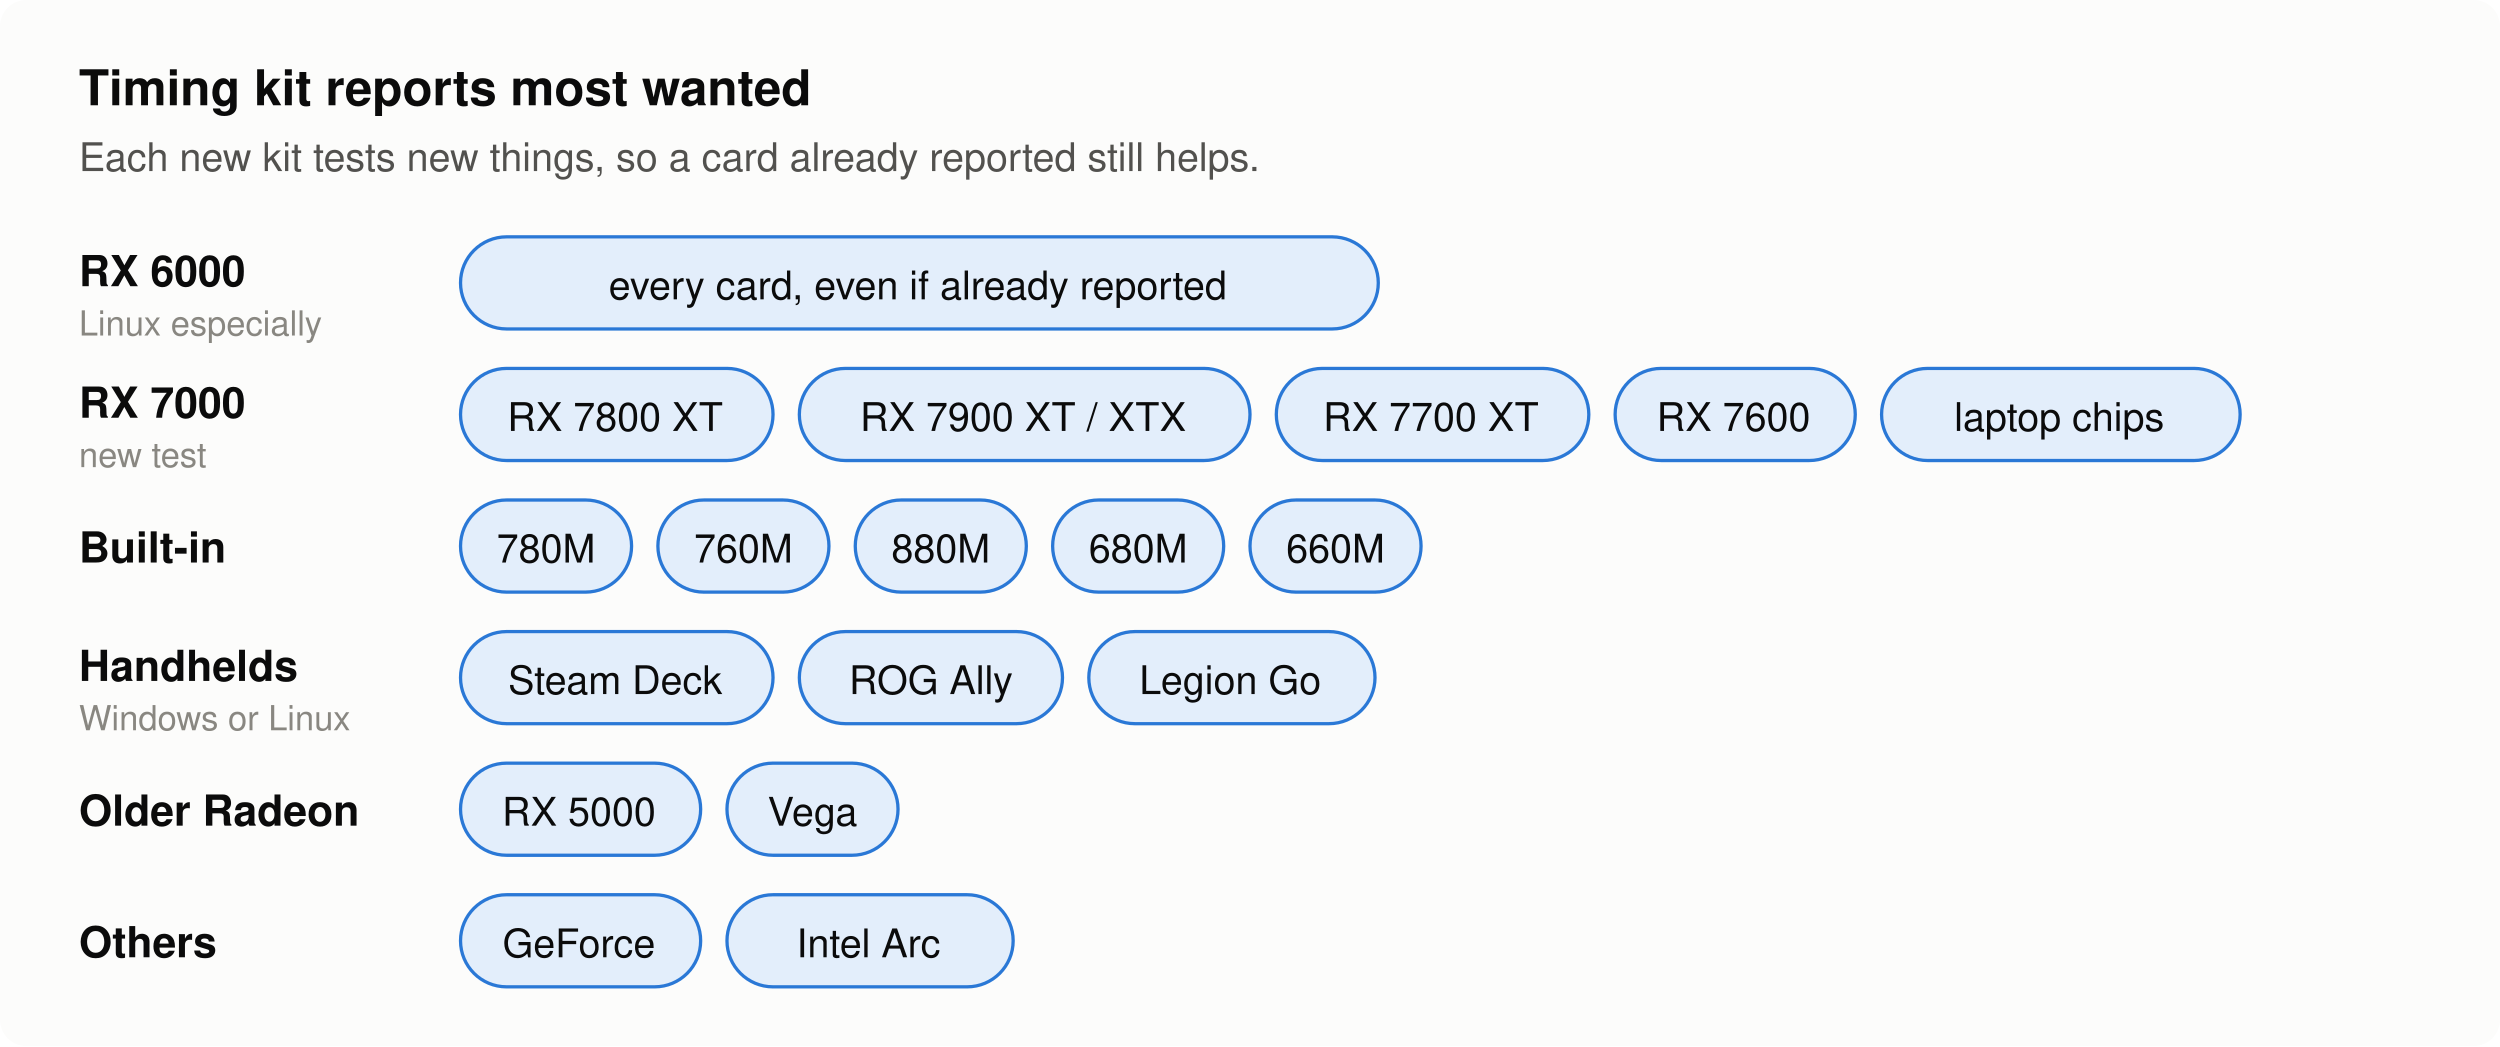
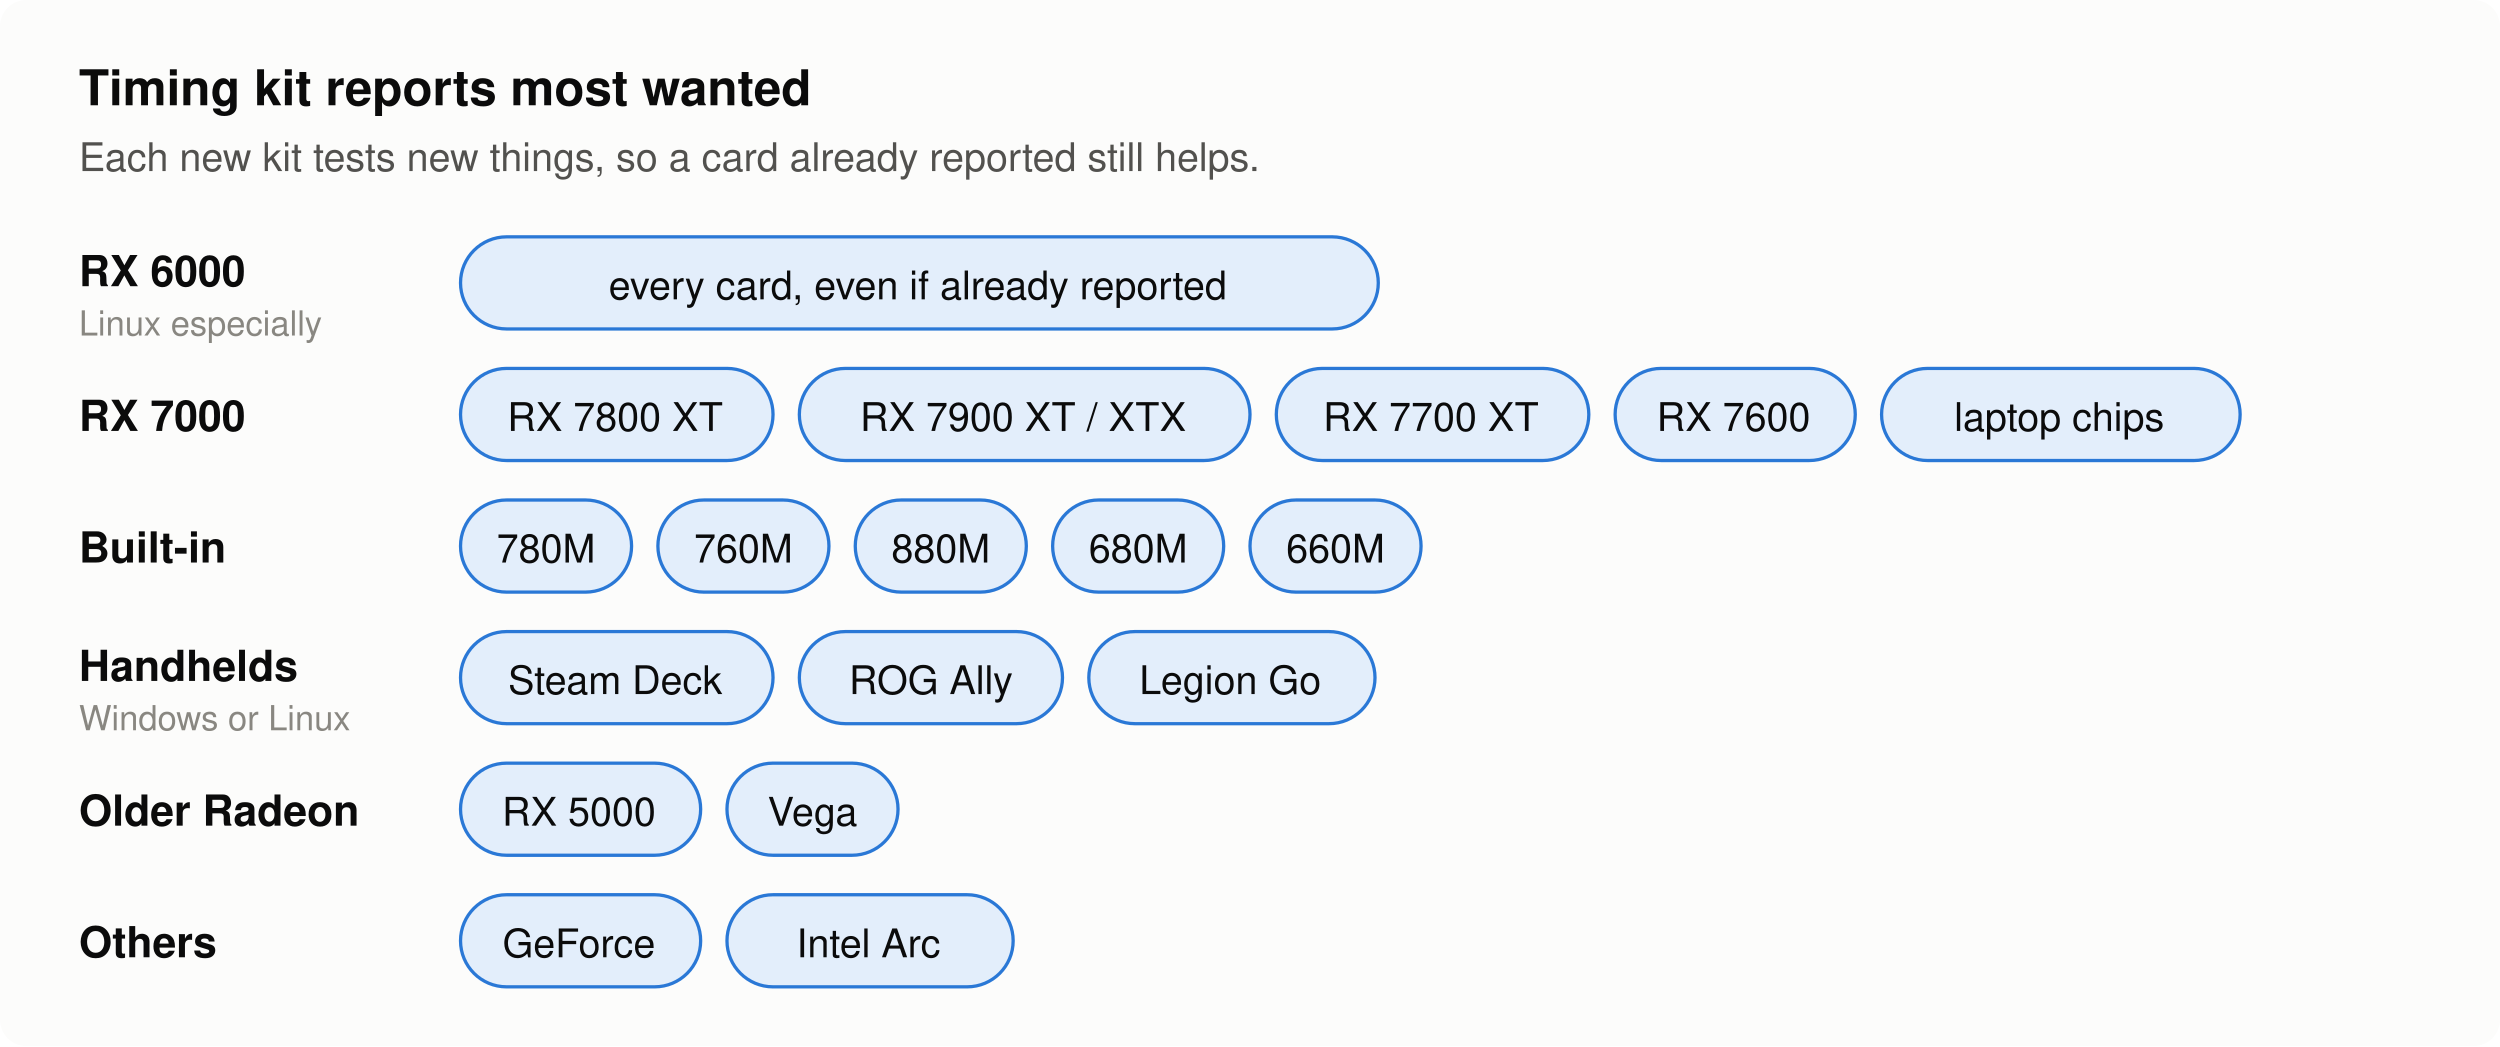
<svg xmlns="http://www.w3.org/2000/svg" width="760" height="318" viewBox="0 0 760 318" role="img" aria-label="Reports most wanted: RX 6000: every card, even if already reported; RX 7000: RX 7800 XT, RX 7900 XT / XTX, RX 7700 XT, RX 7600, laptop chips; Built-in: 780M, 760M, 880M, 680M, 660M; Handhelds: Steam Deck, ROG Ally, Legion Go; Older Radeon: RX 5000, Vega; Others: GeForce, Intel Arc">
  <rect width="760" height="318" rx="8" fill="#fcfcfb" />
  <text x="24" y="32" font-family="-apple-system, 'Segoe UI', Helvetica, Arial, sans-serif" font-size="15" font-weight="600" text-anchor="start" fill="#0b0b0b">Timing kit reports most wanted</text>
  <text x="24" y="52" font-family="-apple-system, 'Segoe UI', Helvetica, Arial, sans-serif" font-size="12" text-anchor="start" fill="#52514e">Each new kit tests new things, so a card already reported still helps.</text>
  <text x="24" y="87" font-family="-apple-system, 'Segoe UI', Helvetica, Arial, sans-serif" font-size="13" font-weight="600" text-anchor="start" fill="#0b0b0b">RX 6000</text>
  <text x="24" y="102" font-family="-apple-system, 'Segoe UI', Helvetica, Arial, sans-serif" font-size="10.5" text-anchor="start" fill="#898781">Linux especially</text>
  <rect x="140" y="72" width="279" height="28" rx="14" fill="#e3eefb" stroke="#2a78d6" />
  <text x="279" y="91" font-family="-apple-system, 'Segoe UI', Helvetica, Arial, sans-serif" font-size="12" text-anchor="middle" fill="#0b0b0b">every card, even if already reported</text>
-   <text x="24" y="127" font-family="-apple-system, 'Segoe UI', Helvetica, Arial, sans-serif" font-size="13" font-weight="600" text-anchor="start" fill="#0b0b0b">RX 7000</text>
-   <text x="24" y="142" font-family="-apple-system, 'Segoe UI', Helvetica, Arial, sans-serif" font-size="10.5" text-anchor="start" fill="#898781">new test</text>
+   <text x="24" y="131" font-family="-apple-system, 'Segoe UI', Helvetica, Arial, sans-serif" font-size="13" font-weight="600" text-anchor="start" fill="#0b0b0b">RX 7000</text>
  <rect x="140" y="112" width="95" height="28" rx="14" fill="#e3eefb" stroke="#2a78d6" />
  <text x="187" y="131" font-family="-apple-system, 'Segoe UI', Helvetica, Arial, sans-serif" font-size="12" text-anchor="middle" fill="#0b0b0b">RX 7800 XT</text>
  <rect x="243" y="112" width="137" height="28" rx="14" fill="#e3eefb" stroke="#2a78d6" />
  <text x="311" y="131" font-family="-apple-system, 'Segoe UI', Helvetica, Arial, sans-serif" font-size="12" text-anchor="middle" fill="#0b0b0b">RX 7900 XT / XTX</text>
  <rect x="388" y="112" width="95" height="28" rx="14" fill="#e3eefb" stroke="#2a78d6" />
  <text x="435" y="131" font-family="-apple-system, 'Segoe UI', Helvetica, Arial, sans-serif" font-size="12" text-anchor="middle" fill="#0b0b0b">RX 7700 XT</text>
  <rect x="491" y="112" width="73" height="28" rx="14" fill="#e3eefb" stroke="#2a78d6" />
  <text x="527" y="131" font-family="-apple-system, 'Segoe UI', Helvetica, Arial, sans-serif" font-size="12" text-anchor="middle" fill="#0b0b0b">RX 7600</text>
  <rect x="572" y="112" width="109" height="28" rx="14" fill="#e3eefb" stroke="#2a78d6" />
  <text x="626" y="131" font-family="-apple-system, 'Segoe UI', Helvetica, Arial, sans-serif" font-size="12" text-anchor="middle" fill="#0b0b0b">laptop chips</text>
  <text x="24" y="171" font-family="-apple-system, 'Segoe UI', Helvetica, Arial, sans-serif" font-size="13" font-weight="600" text-anchor="start" fill="#0b0b0b">Built-in</text>
  <rect x="140" y="152" width="52" height="28" rx="14" fill="#e3eefb" stroke="#2a78d6" />
  <text x="166" y="171" font-family="-apple-system, 'Segoe UI', Helvetica, Arial, sans-serif" font-size="12" text-anchor="middle" fill="#0b0b0b">780M</text>
  <rect x="200" y="152" width="52" height="28" rx="14" fill="#e3eefb" stroke="#2a78d6" />
  <text x="226" y="171" font-family="-apple-system, 'Segoe UI', Helvetica, Arial, sans-serif" font-size="12" text-anchor="middle" fill="#0b0b0b">760M</text>
  <rect x="260" y="152" width="52" height="28" rx="14" fill="#e3eefb" stroke="#2a78d6" />
  <text x="286" y="171" font-family="-apple-system, 'Segoe UI', Helvetica, Arial, sans-serif" font-size="12" text-anchor="middle" fill="#0b0b0b">880M</text>
  <rect x="320" y="152" width="52" height="28" rx="14" fill="#e3eefb" stroke="#2a78d6" />
  <text x="346" y="171" font-family="-apple-system, 'Segoe UI', Helvetica, Arial, sans-serif" font-size="12" text-anchor="middle" fill="#0b0b0b">680M</text>
  <rect x="380" y="152" width="52" height="28" rx="14" fill="#e3eefb" stroke="#2a78d6" />
  <text x="406" y="171" font-family="-apple-system, 'Segoe UI', Helvetica, Arial, sans-serif" font-size="12" text-anchor="middle" fill="#0b0b0b">660M</text>
  <text x="24" y="207" font-family="-apple-system, 'Segoe UI', Helvetica, Arial, sans-serif" font-size="13" font-weight="600" text-anchor="start" fill="#0b0b0b">Handhelds</text>
  <text x="24" y="222" font-family="-apple-system, 'Segoe UI', Helvetica, Arial, sans-serif" font-size="10.5" text-anchor="start" fill="#898781">Windows or Linux</text>
  <rect x="140" y="192" width="95" height="28" rx="14" fill="#e3eefb" stroke="#2a78d6" />
  <text x="187" y="211" font-family="-apple-system, 'Segoe UI', Helvetica, Arial, sans-serif" font-size="12" text-anchor="middle" fill="#0b0b0b">Steam Deck</text>
  <rect x="243" y="192" width="80" height="28" rx="14" fill="#e3eefb" stroke="#2a78d6" />
  <text x="283" y="211" font-family="-apple-system, 'Segoe UI', Helvetica, Arial, sans-serif" font-size="12" text-anchor="middle" fill="#0b0b0b">ROG Ally</text>
  <rect x="331" y="192" width="87" height="28" rx="14" fill="#e3eefb" stroke="#2a78d6" />
  <text x="374" y="211" font-family="-apple-system, 'Segoe UI', Helvetica, Arial, sans-serif" font-size="12" text-anchor="middle" fill="#0b0b0b">Legion Go</text>
  <text x="24" y="251" font-family="-apple-system, 'Segoe UI', Helvetica, Arial, sans-serif" font-size="13" font-weight="600" text-anchor="start" fill="#0b0b0b">Older Radeon</text>
  <rect x="140" y="232" width="73" height="28" rx="14" fill="#e3eefb" stroke="#2a78d6" />
  <text x="176" y="251" font-family="-apple-system, 'Segoe UI', Helvetica, Arial, sans-serif" font-size="12" text-anchor="middle" fill="#0b0b0b">RX 5000</text>
  <rect x="221" y="232" width="52" height="28" rx="14" fill="#e3eefb" stroke="#2a78d6" />
  <text x="247" y="251" font-family="-apple-system, 'Segoe UI', Helvetica, Arial, sans-serif" font-size="12" text-anchor="middle" fill="#0b0b0b">Vega</text>
  <text x="24" y="291" font-family="-apple-system, 'Segoe UI', Helvetica, Arial, sans-serif" font-size="13" font-weight="600" text-anchor="start" fill="#0b0b0b">Others</text>
  <rect x="140" y="272" width="73" height="28" rx="14" fill="#e3eefb" stroke="#2a78d6" />
  <text x="176" y="291" font-family="-apple-system, 'Segoe UI', Helvetica, Arial, sans-serif" font-size="12" text-anchor="middle" fill="#0b0b0b">GeForce</text>
  <rect x="221" y="272" width="87" height="28" rx="14" fill="#e3eefb" stroke="#2a78d6" />
  <text x="264" y="291" font-family="-apple-system, 'Segoe UI', Helvetica, Arial, sans-serif" font-size="12" text-anchor="middle" fill="#0b0b0b">Intel Arc</text>
</svg>
